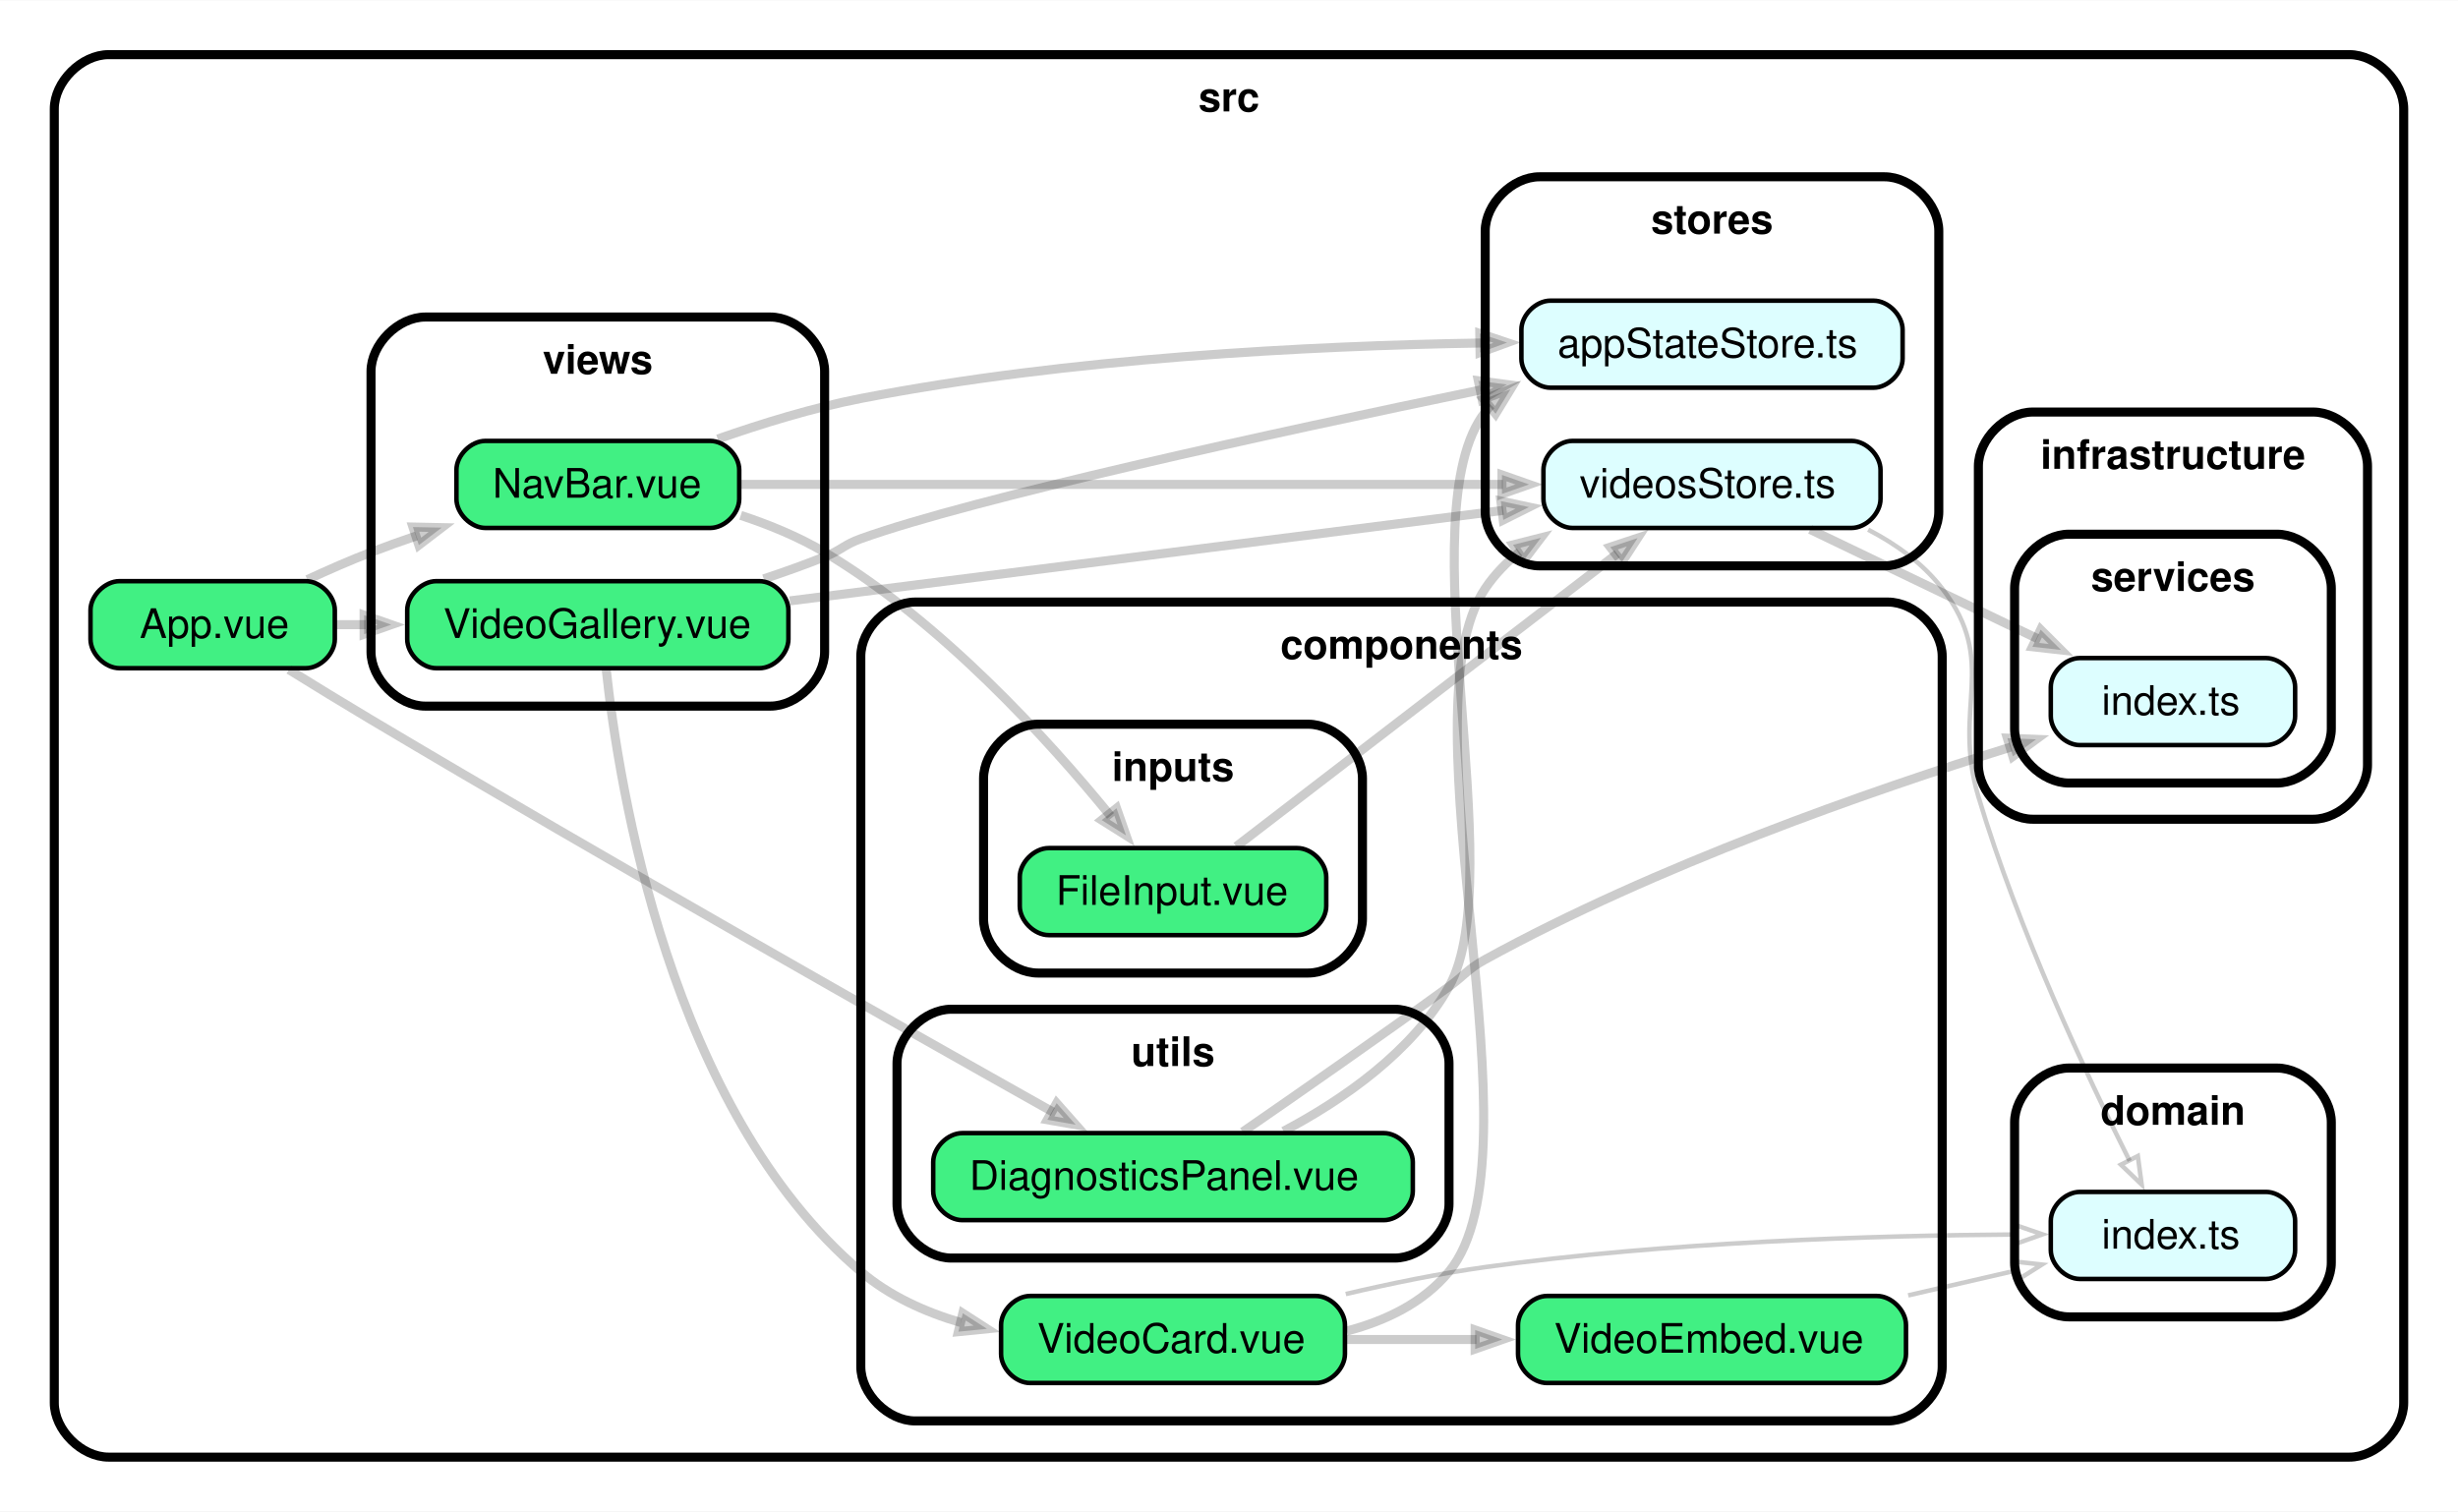
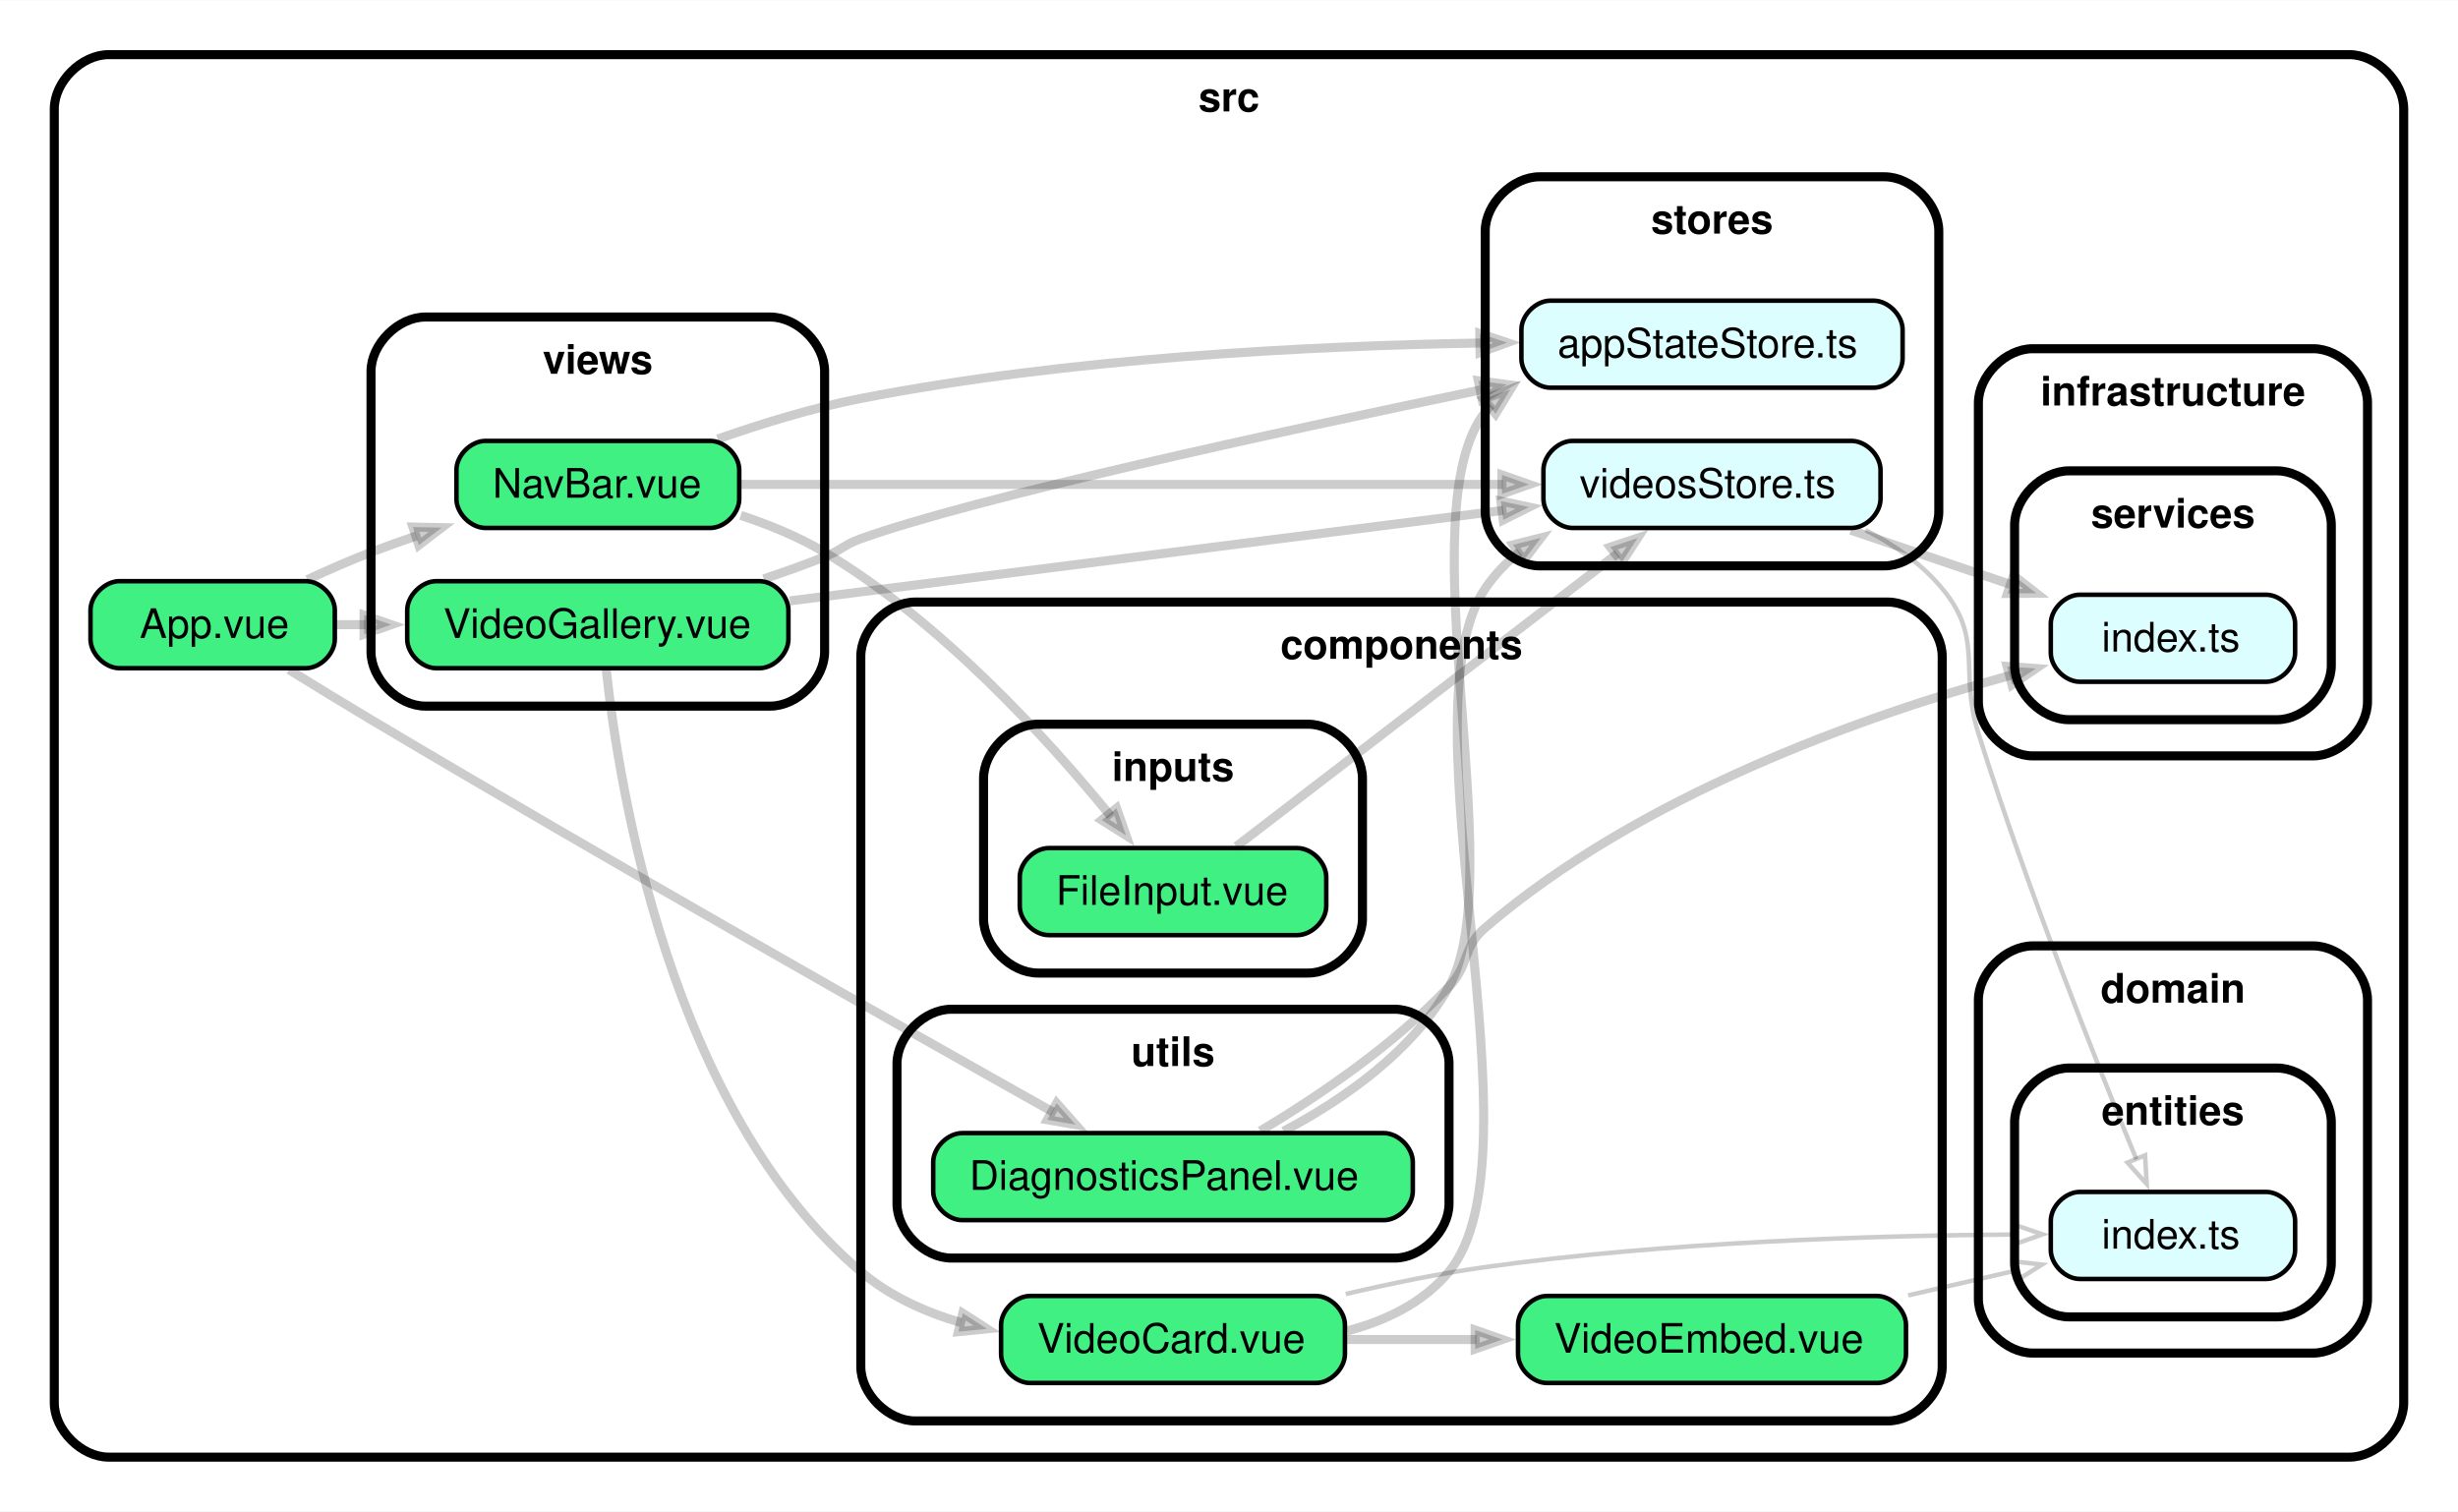
<svg xmlns="http://www.w3.org/2000/svg" xmlns:xlink="http://www.w3.org/1999/xlink" width="543pt" height="334pt" viewBox="0.00 0.00 543.25 334.00">
  <g id="graph0" class="graph" transform="scale(1 1) rotate(0) translate(4 330)">
    <polygon fill="white" stroke="none" points="-4,4 -4,-330 539.25,-330 539.25,4 -4,4" />
    <g id="clust1" class="cluster">
      <path fill="#ffffff" stroke="black" stroke-width="2" d="M20,-8C20,-8 515.25,-8 515.25,-8 521.25,-8 527.25,-14 527.25,-20 527.25,-20 527.25,-306 527.25,-306 527.25,-312 521.25,-318 515.25,-318 515.25,-318 20,-318 20,-318 14,-318 8,-312 8,-306 8,-306 8,-20 8,-20 8,-14 14,-8 20,-8" />
      <text text-anchor="middle" x="267.62" y="-305.45" font-family="Helvetica,sans-Serif" font-weight="bold" font-size="9.00">src</text>
    </g>
    <g id="clust2" class="cluster">
      <path fill="#ffffff" stroke="black" stroke-width="2" d="M198.25,-16C198.25,-16 413.25,-16 413.25,-16 419.25,-16 425.25,-22 425.25,-28 425.25,-28 425.25,-185 425.25,-185 425.25,-191 419.25,-197 413.25,-197 413.25,-197 198.25,-197 198.25,-197 192.25,-197 186.25,-191 186.25,-185 186.25,-185 186.25,-28 186.25,-28 186.25,-22 192.25,-16 198.25,-16" />
      <text text-anchor="middle" x="305.75" y="-184.45" font-family="Helvetica,sans-Serif" font-weight="bold" font-size="9.00">components</text>
    </g>
+     <g id="clust4" class="cluster">
+       <path fill="#ffffff" stroke="black" stroke-width="2" d="M206.25,-52C206.25,-52 304.25,-52 304.25,-52 310.25,-52 316.25,-58 316.25,-64 316.25,-64 316.25,-95 316.25,-95 316.25,-101 310.25,-107 304.25,-107 304.25,-107 206.25,-107 206.25,-107 200.25,-107 194.25,-101 194.25,-95 194.25,-95 194.25,-64 194.25,-64 194.25,-58 200.25,-52 206.25,-52" />
+       <text text-anchor="middle" x="255.25" y="-94.45" font-family="Helvetica,sans-Serif" font-weight="bold" font-size="9.00">utils</text>
+     </g>
    <g id="clust3" class="cluster">
      <path fill="#ffffff" stroke="black" stroke-width="2" d="M225.38,-115C225.38,-115 285.12,-115 285.12,-115 291.12,-115 297.12,-121 297.12,-127 297.12,-127 297.12,-158 297.12,-158 297.12,-164 291.12,-170 285.12,-170 285.12,-170 225.38,-170 225.38,-170 219.38,-170 213.38,-164 213.38,-158 213.38,-158 213.38,-127 213.38,-127 213.38,-121 219.38,-115 225.38,-115" />
      <text text-anchor="middle" x="255.25" y="-157.45" font-family="Helvetica,sans-Serif" font-weight="bold" font-size="9.00">inputs</text>
    </g>
-     <g id="clust4" class="cluster">
-       <path fill="#ffffff" stroke="black" stroke-width="2" d="M206.25,-52C206.25,-52 304.25,-52 304.25,-52 310.25,-52 316.25,-58 316.25,-64 316.25,-64 316.25,-95 316.25,-95 316.25,-101 310.25,-107 304.25,-107 304.25,-107 206.25,-107 206.25,-107 200.25,-107 194.25,-101 194.25,-95 194.25,-95 194.25,-64 194.25,-64 194.25,-58 200.25,-52 206.25,-52" />
-       <text text-anchor="middle" x="255.25" y="-94.45" font-family="Helvetica,sans-Serif" font-weight="bold" font-size="9.00">utils</text>
-     </g>
    <g id="clust5" class="cluster">
+       <path fill="#ffffff" stroke="black" stroke-width="2" d="M445.25,-31C445.25,-31 507.25,-31 507.25,-31 513.25,-31 519.25,-37 519.25,-43 519.25,-43 519.25,-109 519.25,-109 519.25,-115 513.25,-121 507.25,-121 507.25,-121 445.25,-121 445.25,-121 439.25,-121 433.25,-115 433.25,-109 433.25,-109 433.25,-43 433.25,-43 433.25,-37 439.25,-31 445.25,-31" />
+       <text text-anchor="middle" x="476.25" y="-108.45" font-family="Helvetica,sans-Serif" font-weight="bold" font-size="9.00">domain</text>
+     </g>
+     <g id="clust6" class="cluster">
      <path fill="#ffffff" stroke="black" stroke-width="2" d="M453.25,-39C453.25,-39 499.25,-39 499.25,-39 505.25,-39 511.25,-45 511.25,-51 511.25,-51 511.25,-82 511.25,-82 511.25,-88 505.25,-94 499.25,-94 499.25,-94 453.25,-94 453.25,-94 447.25,-94 441.25,-88 441.25,-82 441.25,-82 441.25,-51 441.25,-51 441.25,-45 447.25,-39 453.25,-39" />
-       <text text-anchor="middle" x="476.25" y="-81.45" font-family="Helvetica,sans-Serif" font-weight="bold" font-size="9.00">domain</text>
-     </g>
-     <g id="clust6" class="cluster">
-       <path fill="#ffffff" stroke="black" stroke-width="2" d="M445.25,-149C445.25,-149 507.25,-149 507.25,-149 513.25,-149 519.25,-155 519.25,-161 519.25,-161 519.25,-227 519.25,-227 519.25,-233 513.25,-239 507.25,-239 507.25,-239 445.25,-239 445.25,-239 439.25,-239 433.25,-233 433.25,-227 433.25,-227 433.25,-161 433.25,-161 433.25,-155 439.25,-149 445.25,-149" />
-       <text text-anchor="middle" x="476.25" y="-226.45" font-family="Helvetica,sans-Serif" font-weight="bold" font-size="9.00">infrastructure</text>
+       <text text-anchor="middle" x="476.25" y="-81.45" font-family="Helvetica,sans-Serif" font-weight="bold" font-size="9.00">entities</text>
+     </g>
+     <g id="clust9" class="cluster">
+       <path fill="#ffffff" stroke="black" stroke-width="2" d="M336.25,-205C336.25,-205 412.5,-205 412.5,-205 418.5,-205 424.5,-211 424.5,-217 424.5,-217 424.5,-279 424.5,-279 424.5,-285 418.5,-291 412.5,-291 412.5,-291 336.25,-291 336.25,-291 330.25,-291 324.25,-285 324.25,-279 324.25,-279 324.25,-217 324.25,-217 324.25,-211 330.25,-205 336.25,-205" />
+       <text text-anchor="middle" x="374.38" y="-278.45" font-family="Helvetica,sans-Serif" font-weight="bold" font-size="9.00">stores</text>
    </g>
    <g id="clust7" class="cluster">
-       <path fill="#ffffff" stroke="black" stroke-width="2" d="M453.25,-157C453.25,-157 499.25,-157 499.25,-157 505.25,-157 511.25,-163 511.25,-169 511.25,-169 511.25,-200 511.25,-200 511.25,-206 505.25,-212 499.25,-212 499.25,-212 453.25,-212 453.25,-212 447.25,-212 441.25,-206 441.25,-200 441.25,-200 441.25,-169 441.25,-169 441.25,-163 447.25,-157 453.25,-157" />
-       <text text-anchor="middle" x="476.25" y="-199.45" font-family="Helvetica,sans-Serif" font-weight="bold" font-size="9.00">services</text>
-     </g>
-     <g id="clust9" class="cluster">
+       <path fill="#ffffff" stroke="black" stroke-width="2" d="M445.25,-163C445.25,-163 507.25,-163 507.25,-163 513.25,-163 519.25,-169 519.25,-175 519.25,-175 519.25,-241 519.25,-241 519.25,-247 513.25,-253 507.25,-253 507.25,-253 445.25,-253 445.25,-253 439.25,-253 433.25,-247 433.25,-241 433.25,-241 433.25,-175 433.25,-175 433.25,-169 439.25,-163 445.25,-163" />
+       <text text-anchor="middle" x="476.25" y="-240.45" font-family="Helvetica,sans-Serif" font-weight="bold" font-size="9.00">infrastructure</text>
+     </g>
+     <g id="clust8" class="cluster">
+       <path fill="#ffffff" stroke="black" stroke-width="2" d="M453.25,-171C453.25,-171 499.25,-171 499.25,-171 505.25,-171 511.25,-177 511.25,-183 511.25,-183 511.25,-214 511.25,-214 511.25,-220 505.25,-226 499.25,-226 499.25,-226 453.25,-226 453.25,-226 447.25,-226 441.25,-220 441.25,-214 441.25,-214 441.25,-183 441.25,-183 441.25,-177 447.25,-171 453.25,-171" />
+       <text text-anchor="middle" x="476.25" y="-213.45" font-family="Helvetica,sans-Serif" font-weight="bold" font-size="9.00">services</text>
+     </g>
+     <g id="clust10" class="cluster">
      <path fill="#ffffff" stroke="black" stroke-width="2" d="M90,-174C90,-174 166.25,-174 166.25,-174 172.25,-174 178.25,-180 178.25,-186 178.25,-186 178.25,-248 178.25,-248 178.25,-254 172.25,-260 166.25,-260 166.25,-260 90,-260 90,-260 84,-260 78,-254 78,-248 78,-248 78,-186 78,-186 78,-180 84,-174 90,-174" />
      <text text-anchor="middle" x="128.12" y="-247.45" font-family="Helvetica,sans-Serif" font-weight="bold" font-size="9.00">views</text>
-     </g>
-     <g id="clust8" class="cluster">
-       <path fill="#ffffff" stroke="black" stroke-width="2" d="M336.25,-205C336.25,-205 412.5,-205 412.5,-205 418.5,-205 424.5,-211 424.5,-217 424.5,-217 424.5,-279 424.5,-279 424.5,-285 418.5,-291 412.5,-291 412.5,-291 336.25,-291 336.25,-291 330.25,-291 324.25,-285 324.25,-279 324.25,-279 324.25,-217 324.25,-217 324.25,-211 330.25,-205 336.25,-205" />
-       <text text-anchor="middle" x="374.38" y="-278.45" font-family="Helvetica,sans-Serif" font-weight="bold" font-size="9.00">stores</text>
    </g>
    <g id="node1" class="node">
      <g id="a_node1">
        <a xlink:href="src/App.vue" xlink:title="App.vue">
          <path fill="#41f083" stroke="black" d="M63.58,-201.62C63.58,-201.62 22.42,-201.62 22.42,-201.62 19.21,-201.62 16,-198.42 16,-195.21 16,-195.21 16,-188.79 16,-188.79 16,-185.58 19.21,-182.38 22.42,-182.38 22.42,-182.38 63.58,-182.38 63.58,-182.38 66.79,-182.38 70,-185.58 70,-188.79 70,-188.79 70,-195.21 70,-195.21 70,-198.42 66.79,-201.62 63.58,-201.62" />
          <text text-anchor="start" x="26.88" y="-189.07" font-family="Helvetica,sans-Serif" font-size="9.00">App.vue</text>
        </a>
      </g>
    </g>
    <g id="node2" class="node">
      <g id="a_node2">
        <a xlink:href="src/components/utils/DiagnosticsPanel.vue" xlink:title="DiagnosticsPanel.vue">
          <path fill="#41f083" stroke="black" d="M301.83,-79.62C301.83,-79.62 208.67,-79.62 208.67,-79.62 205.46,-79.62 202.25,-76.42 202.25,-73.21 202.25,-73.21 202.25,-66.79 202.25,-66.79 202.25,-63.58 205.46,-60.38 208.67,-60.38 208.67,-60.38 301.83,-60.38 301.83,-60.38 305.04,-60.38 308.25,-63.58 308.25,-66.79 308.25,-66.79 308.25,-73.21 308.25,-73.21 308.25,-76.42 305.04,-79.62 301.83,-79.62" />
          <text text-anchor="start" x="210.25" y="-67.08" font-family="Helvetica,sans-Serif" font-size="9.00">DiagnosticsPanel.vue</text>
        </a>
      </g>
    </g>
    <g id="edge1" class="edge">
      <path fill="none" stroke="#000000" stroke-width="2" stroke-opacity="0.2" d="M59.85,-182.06C65.55,-178.53 72.04,-174.55 78,-171 131.17,-139.36 194.24,-103.65 228.67,-84.31" />
      <polygon fill="#000000" fill-opacity="0.2" stroke="#000000" stroke-width="2" stroke-opacity="0.2" points="229.53,-86.23 233.74,-81.47 227.48,-82.57 229.53,-86.23" />
    </g>
    <g id="node3" class="node">
      <g id="a_node3">
        <a xlink:href="src/views/NavBar.vue" xlink:title="NavBar.vue">
          <path fill="#41f083" stroke="black" d="M152.96,-232.62C152.96,-232.62 103.29,-232.62 103.29,-232.62 100.08,-232.62 96.88,-229.42 96.88,-226.21 96.88,-226.21 96.88,-219.79 96.88,-219.79 96.88,-216.58 100.08,-213.38 103.29,-213.38 103.29,-213.38 152.96,-213.38 152.96,-213.38 156.17,-213.38 159.38,-216.58 159.38,-219.79 159.38,-219.79 159.38,-226.21 159.38,-226.21 159.38,-229.42 156.17,-232.62 152.96,-232.62" />
          <text text-anchor="start" x="104.88" y="-220.07" font-family="Helvetica,sans-Serif" font-size="9.00">NavBar.vue</text>
        </a>
      </g>
    </g>
    <g id="edge2" class="edge">
      <path fill="none" stroke="#000000" stroke-width="2" stroke-opacity="0.2" d="M63.93,-201.96C68.5,-204.08 73.37,-206.22 78,-208 81.23,-209.25 84.61,-210.46 88.02,-211.62" />
      <polygon fill="#000000" fill-opacity="0.2" stroke="#000000" stroke-width="2" stroke-opacity="0.2" points="87.26,-213.58 93.62,-213.45 88.57,-209.59 87.26,-213.58" />
    </g>
    <g id="node4" class="node">
      <g id="a_node4">
        <a xlink:href="src/views/VideoGallery.vue" xlink:title="VideoGallery.vue">
          <path fill="#41f083" stroke="black" d="M163.83,-201.62C163.83,-201.62 92.42,-201.62 92.42,-201.62 89.21,-201.62 86,-198.42 86,-195.21 86,-195.21 86,-188.79 86,-188.79 86,-185.58 89.21,-182.38 92.42,-182.38 92.42,-182.38 163.83,-182.38 163.83,-182.38 167.04,-182.38 170.25,-185.58 170.25,-188.79 170.25,-188.79 170.25,-195.21 170.25,-195.21 170.25,-198.42 167.04,-201.62 163.83,-201.62" />
          <text text-anchor="start" x="94" y="-189.07" font-family="Helvetica,sans-Serif" font-size="9.00">VideoGallery.vue</text>
        </a>
      </g>
    </g>
    <g id="edge3" class="edge">
      <path fill="none" stroke="#000000" stroke-width="2" stroke-opacity="0.2" d="M70.3,-192C72.42,-192 74.61,-192 76.83,-192" />
      <polygon fill="#000000" fill-opacity="0.2" stroke="#000000" stroke-width="2" stroke-opacity="0.2" points="76.47,-194.1 82.47,-192 76.47,-189.9 76.47,-194.1" />
    </g>
    <g id="node10" class="node">
      <g id="a_node10">
        <a xlink:href="src/stores/appStateStore.ts" xlink:title="appStateStore.ts">
          <path fill="#ddfeff" stroke="black" d="M410.08,-263.62C410.08,-263.62 338.67,-263.62 338.67,-263.62 335.46,-263.62 332.25,-260.42 332.25,-257.21 332.25,-257.21 332.25,-250.79 332.25,-250.79 332.25,-247.58 335.46,-244.38 338.67,-244.38 338.67,-244.38 410.08,-244.38 410.08,-244.38 413.29,-244.38 416.5,-247.58 416.5,-250.79 416.5,-250.79 416.5,-257.21 416.5,-257.21 416.5,-260.42 413.29,-263.62 410.08,-263.62" />
          <text text-anchor="start" x="340.25" y="-251.07" font-family="Helvetica,sans-Serif" font-size="9.00">appStateStore.ts</text>
        </a>
      </g>
    </g>
    <g id="edge9" class="edge">
      <path fill="none" stroke="#000000" stroke-width="2" stroke-opacity="0.2" d="M279.67,-80.03C292.81,-86.98 308.16,-97.59 316.25,-112 330.09,-136.66 306.72,-216.81 324.25,-239 324.66,-239.52 325.1,-240.03 325.55,-240.52" />
      <polygon fill="#000000" fill-opacity="0.2" stroke="#000000" stroke-width="2" stroke-opacity="0.2" points="323.88,-241.87 329.85,-244.04 326.54,-238.62 323.88,-241.87" />
    </g>
    <g id="node11" class="node">
      <g id="a_node11">
        <a xlink:href="src/infrastructure/services/index.ts" xlink:title="index.ts">
-           <path fill="#ddfeff" stroke="black" d="M496.83,-184.62C496.83,-184.62 455.67,-184.62 455.67,-184.62 452.46,-184.62 449.25,-181.42 449.25,-178.21 449.25,-178.21 449.25,-171.79 449.25,-171.79 449.25,-168.58 452.46,-165.38 455.67,-165.38 455.67,-165.38 496.83,-165.38 496.83,-165.38 500.04,-165.38 503.25,-168.58 503.25,-171.79 503.25,-171.79 503.25,-178.21 503.25,-178.21 503.25,-181.42 500.04,-184.62 496.83,-184.62" />
-           <text text-anchor="start" x="460.5" y="-172.07" font-family="Helvetica,sans-Serif" font-size="9.00">index.ts</text>
+           <path fill="#ddfeff" stroke="black" d="M496.83,-198.62C496.83,-198.62 455.67,-198.62 455.67,-198.62 452.46,-198.62 449.25,-195.42 449.25,-192.21 449.25,-192.21 449.25,-185.79 449.25,-185.79 449.25,-182.58 452.46,-179.38 455.67,-179.38 455.67,-179.38 496.83,-179.38 496.83,-179.38 500.04,-179.38 503.25,-182.58 503.25,-185.79 503.25,-185.79 503.25,-192.21 503.25,-192.21 503.25,-195.42 500.04,-198.62 496.83,-198.62" />
+           <text text-anchor="start" x="460.5" y="-186.07" font-family="Helvetica,sans-Serif" font-size="9.00">index.ts</text>
        </a>
      </g>
    </g>
    <g id="edge10" class="edge">
-       <path fill="none" stroke="#000000" stroke-width="2" stroke-opacity="0.2" d="M270.65,-79.88C282.86,-88.31 300.81,-100.81 316.25,-112 319.85,-114.61 320.35,-115.86 324.25,-118 362.08,-138.78 409.05,-155.18 440.46,-164.96" />
-       <polygon fill="#000000" fill-opacity="0.2" stroke="#000000" stroke-width="2" stroke-opacity="0.2" points="439.65,-166.91 446,-166.65 440.87,-162.89 439.65,-166.91" />
-     </g>
-     <g id="node8" class="node">
-       <g id="a_node8">
+       <path fill="none" stroke="#000000" stroke-width="2" stroke-opacity="0.2" d="M274.52,-80.08C287.24,-87.7 304.04,-99.05 316.25,-112 320.9,-116.94 319.11,-120.58 324.25,-125 358.24,-154.22 407.53,-171.7 440.45,-180.84" />
+       <polygon fill="#000000" fill-opacity="0.2" stroke="#000000" stroke-width="2" stroke-opacity="0.2" points="439.6,-182.78 445.94,-182.31 440.68,-178.73 439.6,-182.78" />
+     </g>
+     <g id="node7" class="node">
+       <g id="a_node7">
        <a xlink:href="src/stores/videosStore.ts" xlink:title="videosStore.ts">
          <path fill="#ddfeff" stroke="black" d="M405.21,-232.62C405.21,-232.62 343.54,-232.62 343.54,-232.62 340.33,-232.62 337.12,-229.42 337.12,-226.21 337.12,-226.21 337.12,-219.79 337.12,-219.79 337.12,-216.58 340.33,-213.38 343.54,-213.38 343.54,-213.38 405.21,-213.38 405.21,-213.38 408.42,-213.38 411.62,-216.58 411.62,-219.79 411.62,-219.79 411.62,-226.21 411.62,-226.21 411.62,-229.42 408.42,-232.62 405.21,-232.62" />
          <text text-anchor="start" x="345.12" y="-220.07" font-family="Helvetica,sans-Serif" font-size="9.00">videosStore.ts</text>
        </a>
      </g>
    </g>
    <g id="edge15" class="edge">
      <path fill="none" stroke="#000000" stroke-width="2" stroke-opacity="0.2" d="M159.57,-223C201.94,-223 279.03,-223 328.14,-223" />
      <polygon fill="#000000" fill-opacity="0.2" stroke="#000000" stroke-width="2" stroke-opacity="0.2" points="327.95,-225.1 333.95,-223 327.95,-220.9 327.95,-225.1" />
    </g>
    <g id="node9" class="node">
      <g id="a_node9">
        <a xlink:href="src/components/inputs/FileInput.vue" xlink:title="FileInput.vue">
          <path fill="#41f083" stroke="black" d="M282.71,-142.62C282.71,-142.62 227.79,-142.62 227.79,-142.62 224.58,-142.62 221.38,-139.42 221.38,-136.21 221.38,-136.21 221.38,-129.79 221.38,-129.79 221.38,-126.58 224.58,-123.38 227.79,-123.38 227.79,-123.38 282.71,-123.38 282.71,-123.38 285.92,-123.38 289.12,-126.58 289.12,-129.79 289.12,-129.79 289.12,-136.21 289.12,-136.21 289.12,-139.42 285.92,-142.62 282.71,-142.62" />
          <text text-anchor="start" x="229.38" y="-130.07" font-family="Helvetica,sans-Serif" font-size="9.00">FileInput.vue</text>
        </a>
      </g>
    </g>
    <g id="edge13" class="edge">
      <path fill="none" stroke="#000000" stroke-width="2" stroke-opacity="0.2" d="M159.71,-216.16C166.09,-214.06 172.58,-211.38 178.25,-208 204.03,-192.63 227.59,-166.71 241.44,-149.73" />
      <polygon fill="#000000" fill-opacity="0.2" stroke="#000000" stroke-width="2" stroke-opacity="0.2" points="242.77,-151.42 244.87,-145.42 239.49,-148.81 242.77,-151.42" />
    </g>
    <g id="edge14" class="edge">
      <path fill="none" stroke="#000000" stroke-width="2" stroke-opacity="0.2" d="M154.63,-233.04C164.37,-236.46 175.68,-239.94 186.25,-242 232.1,-250.94 285.34,-253.63 323.29,-254.26" />
      <polygon fill="#000000" fill-opacity="0.2" stroke="#000000" stroke-width="2" stroke-opacity="0.2" points="323.05,-256.36 329.08,-254.34 323.11,-252.16 323.05,-256.36" />
    </g>
    <g id="node5" class="node">
      <g id="a_node5">
        <a xlink:href="src/components/VideoCard.vue" xlink:title="VideoCard.vue">
          <path fill="#41f083" stroke="black" d="M286.83,-43.62C286.83,-43.62 223.67,-43.62 223.67,-43.62 220.46,-43.62 217.25,-40.42 217.25,-37.21 217.25,-37.21 217.25,-30.79 217.25,-30.79 217.25,-27.58 220.46,-24.38 223.67,-24.38 223.67,-24.38 286.83,-24.38 286.83,-24.38 290.04,-24.38 293.25,-27.58 293.25,-30.79 293.25,-30.79 293.25,-37.21 293.25,-37.21 293.25,-40.42 290.04,-43.62 286.83,-43.62" />
          <text text-anchor="start" x="225.25" y="-31.07" font-family="Helvetica,sans-Serif" font-size="9.00">VideoCard.vue</text>
        </a>
      </g>
    </g>
    <g id="edge16" class="edge">
      <path fill="none" stroke="#000000" stroke-width="2" stroke-opacity="0.2" d="M129.97,-182.23C132.75,-156.21 144.06,-84.82 186.25,-49 192.54,-43.66 200.32,-40.1 208.34,-37.75" />
      <polygon fill="#000000" fill-opacity="0.2" stroke="#000000" stroke-width="2" stroke-opacity="0.2" points="208.79,-39.8 214.13,-36.36 207.81,-35.72 208.79,-39.8" />
    </g>
    <g id="edge18" class="edge">
      <path fill="none" stroke="#000000" stroke-width="2" stroke-opacity="0.2" d="M170.56,-197.26C214.32,-202.81 283.12,-211.54 328.24,-217.27" />
      <polygon fill="#000000" fill-opacity="0.2" stroke="#000000" stroke-width="2" stroke-opacity="0.2" points="327.71,-219.32 333.93,-217.99 328.24,-215.15 327.71,-219.32" />
    </g>
    <g id="edge17" class="edge">
      <path fill="none" stroke="#000000" stroke-width="2" stroke-opacity="0.2" d="M164.79,-202.12C169.36,-203.64 173.94,-205.28 178.25,-207 181.94,-208.47 182.51,-209.66 186.25,-211 211.08,-219.92 276.75,-234.25 323.26,-243.89" />
      <polygon fill="#000000" fill-opacity="0.2" stroke="#000000" stroke-width="2" stroke-opacity="0.2" points="322.73,-245.92 329.04,-245.08 323.58,-241.81 322.73,-245.92" />
    </g>
    <g id="node6" class="node">
      <g id="a_node6">
        <a xlink:href="src/components/VideoEmbed.vue" xlink:title="VideoEmbed.vue">
          <path fill="#41f083" stroke="black" d="M410.83,-43.62C410.83,-43.62 337.92,-43.62 337.92,-43.62 334.71,-43.62 331.5,-40.42 331.5,-37.21 331.5,-37.21 331.5,-30.79 331.5,-30.79 331.5,-27.58 334.71,-24.38 337.92,-24.38 337.92,-24.38 410.83,-24.38 410.83,-24.38 414.04,-24.38 417.25,-27.58 417.25,-30.79 417.25,-30.79 417.25,-37.21 417.25,-37.21 417.25,-40.42 414.04,-43.62 410.83,-43.62" />
          <text text-anchor="start" x="339.5" y="-31.07" font-family="Helvetica,sans-Serif" font-size="9.00">VideoEmbed.vue</text>
        </a>
      </g>
    </g>
    <g id="edge4" class="edge">
      <path fill="none" stroke="#000000" stroke-width="2" stroke-opacity="0.2" d="M293.63,-34C302.75,-34 312.67,-34 322.31,-34" />
      <polygon fill="#000000" fill-opacity="0.2" stroke="#000000" stroke-width="2" stroke-opacity="0.2" points="322.03,-36.1 328.03,-34 322.03,-31.9 322.03,-36.1" />
    </g>
-     <g id="node7" class="node">
-       <g id="a_node7">
-         <a xlink:href="src/domain/index.ts" xlink:title="index.ts">
+     <g id="edge5" class="edge">
+       <path fill="none" stroke="#000000" stroke-width="2" stroke-opacity="0.2" d="M293.65,-35.87C302.28,-38.13 310.58,-42.12 316.25,-49 337.62,-74.93 305.47,-172.13 324.25,-200 326.32,-203.08 328.92,-205.75 331.83,-208.07" />
+       <polygon fill="#000000" fill-opacity="0.2" stroke="#000000" stroke-width="2" stroke-opacity="0.2" points="330.41,-209.65 336.57,-211.21 332.72,-206.14 330.41,-209.65" />
+     </g>
+     <g id="node8" class="node">
+       <g id="a_node8">
+         <a xlink:href="src/domain/entities/index.ts" xlink:title="index.ts">
          <path fill="#ddfeff" stroke="black" d="M496.83,-66.62C496.83,-66.62 455.67,-66.62 455.67,-66.62 452.46,-66.62 449.25,-63.42 449.25,-60.21 449.25,-60.21 449.25,-53.79 449.25,-53.79 449.25,-50.58 452.46,-47.38 455.67,-47.38 455.67,-47.38 496.83,-47.38 496.83,-47.38 500.04,-47.38 503.25,-50.58 503.25,-53.79 503.25,-53.79 503.25,-60.21 503.25,-60.21 503.25,-63.42 500.04,-66.62 496.83,-66.62" />
          <text text-anchor="start" x="460.5" y="-54.08" font-family="Helvetica,sans-Serif" font-size="9.00">index.ts</text>
        </a>
      </g>
    </g>
-     <g id="edge5" class="edge">
+     <g id="edge6" class="edge">
      <path fill="none" stroke="#000000" stroke-opacity="0.2" d="M293.43,-44.05C303.37,-46.38 314.16,-48.59 324.25,-50 364.26,-55.59 410.76,-56.99 441.47,-57.21" />
      <polygon fill="none" stroke="#000000" stroke-opacity="0.2" points="441.4,-59.31 447.41,-57.24 441.42,-55.11 441.4,-59.31" />
-     </g>
-     <g id="edge6" class="edge">
-       <path fill="none" stroke="#000000" stroke-width="2" stroke-opacity="0.2" d="M293.65,-35.87C302.28,-38.13 310.58,-42.12 316.25,-49 337.62,-74.93 305.47,-172.13 324.25,-200 326.32,-203.08 328.92,-205.75 331.83,-208.07" />
-       <polygon fill="#000000" fill-opacity="0.2" stroke="#000000" stroke-width="2" stroke-opacity="0.2" points="330.41,-209.65 336.57,-211.21 332.72,-206.14 330.41,-209.65" />
    </g>
    <g id="edge7" class="edge">
      <path fill="none" stroke="#000000" stroke-opacity="0.2" d="M417.73,-43.75C425.79,-45.61 434.12,-47.53 441.85,-49.31" />
      <polygon fill="none" stroke="#000000" stroke-opacity="0.2" points="440.97,-51.26 447.29,-50.56 441.91,-47.17 440.97,-51.26" />
    </g>
    <g id="edge11" class="edge">
-       <path fill="none" stroke="#000000" stroke-opacity="0.2" d="M408.89,-213C415.13,-209.76 421.01,-205.52 425.25,-200 437.9,-183.55 427.31,-173.88 433.25,-154 442.01,-124.69 457.17,-92.42 466.68,-73.47" />
-       <polygon fill="none" stroke="#000000" stroke-opacity="0.2" points="468.49,-74.55 469.34,-68.25 464.75,-72.64 468.49,-74.55" />
+       <path fill="none" stroke="#000000" stroke-opacity="0.2" d="M408.33,-212.89C414.68,-209.65 420.75,-205.43 425.25,-200 434.6,-188.71 428.87,-181.99 433.25,-168 443.88,-134.05 459.27,-95.41 468.17,-73.84" />
+       <polygon fill="none" stroke="#000000" stroke-opacity="0.2" points="470.09,-74.71 470.45,-68.36 466.21,-73.1 470.09,-74.71" />
    </g>
    <g id="edge12" class="edge">
-       <path fill="none" stroke="#000000" stroke-width="2" stroke-opacity="0.2" d="M396.07,-213.05C410.57,-206.09 430.15,-196.68 446.21,-188.96" />
-       <polygon fill="#000000" fill-opacity="0.2" stroke="#000000" stroke-width="2" stroke-opacity="0.2" points="447.01,-190.9 451.51,-186.41 445.19,-187.12 447.01,-190.9" />
+       <path fill="none" stroke="#000000" stroke-width="2" stroke-opacity="0.2" d="M405.07,-212.89C416.16,-209.12 428.85,-204.8 440.36,-200.88" />
+       <polygon fill="#000000" fill-opacity="0.2" stroke="#000000" stroke-width="2" stroke-opacity="0.2" points="441.02,-202.87 446.03,-198.95 439.67,-198.89 441.02,-202.87" />
    </g>
    <g id="edge8" class="edge">
      <path fill="none" stroke="#000000" stroke-width="2" stroke-opacity="0.2" d="M269.23,-142.98C289.64,-158.65 329.36,-189.18 353.41,-207.66" />
      <polygon fill="#000000" fill-opacity="0.2" stroke="#000000" stroke-width="2" stroke-opacity="0.2" points="351.9,-209.14 357.93,-211.14 354.46,-205.81 351.9,-209.14" />
    </g>
  </g>
</svg>
